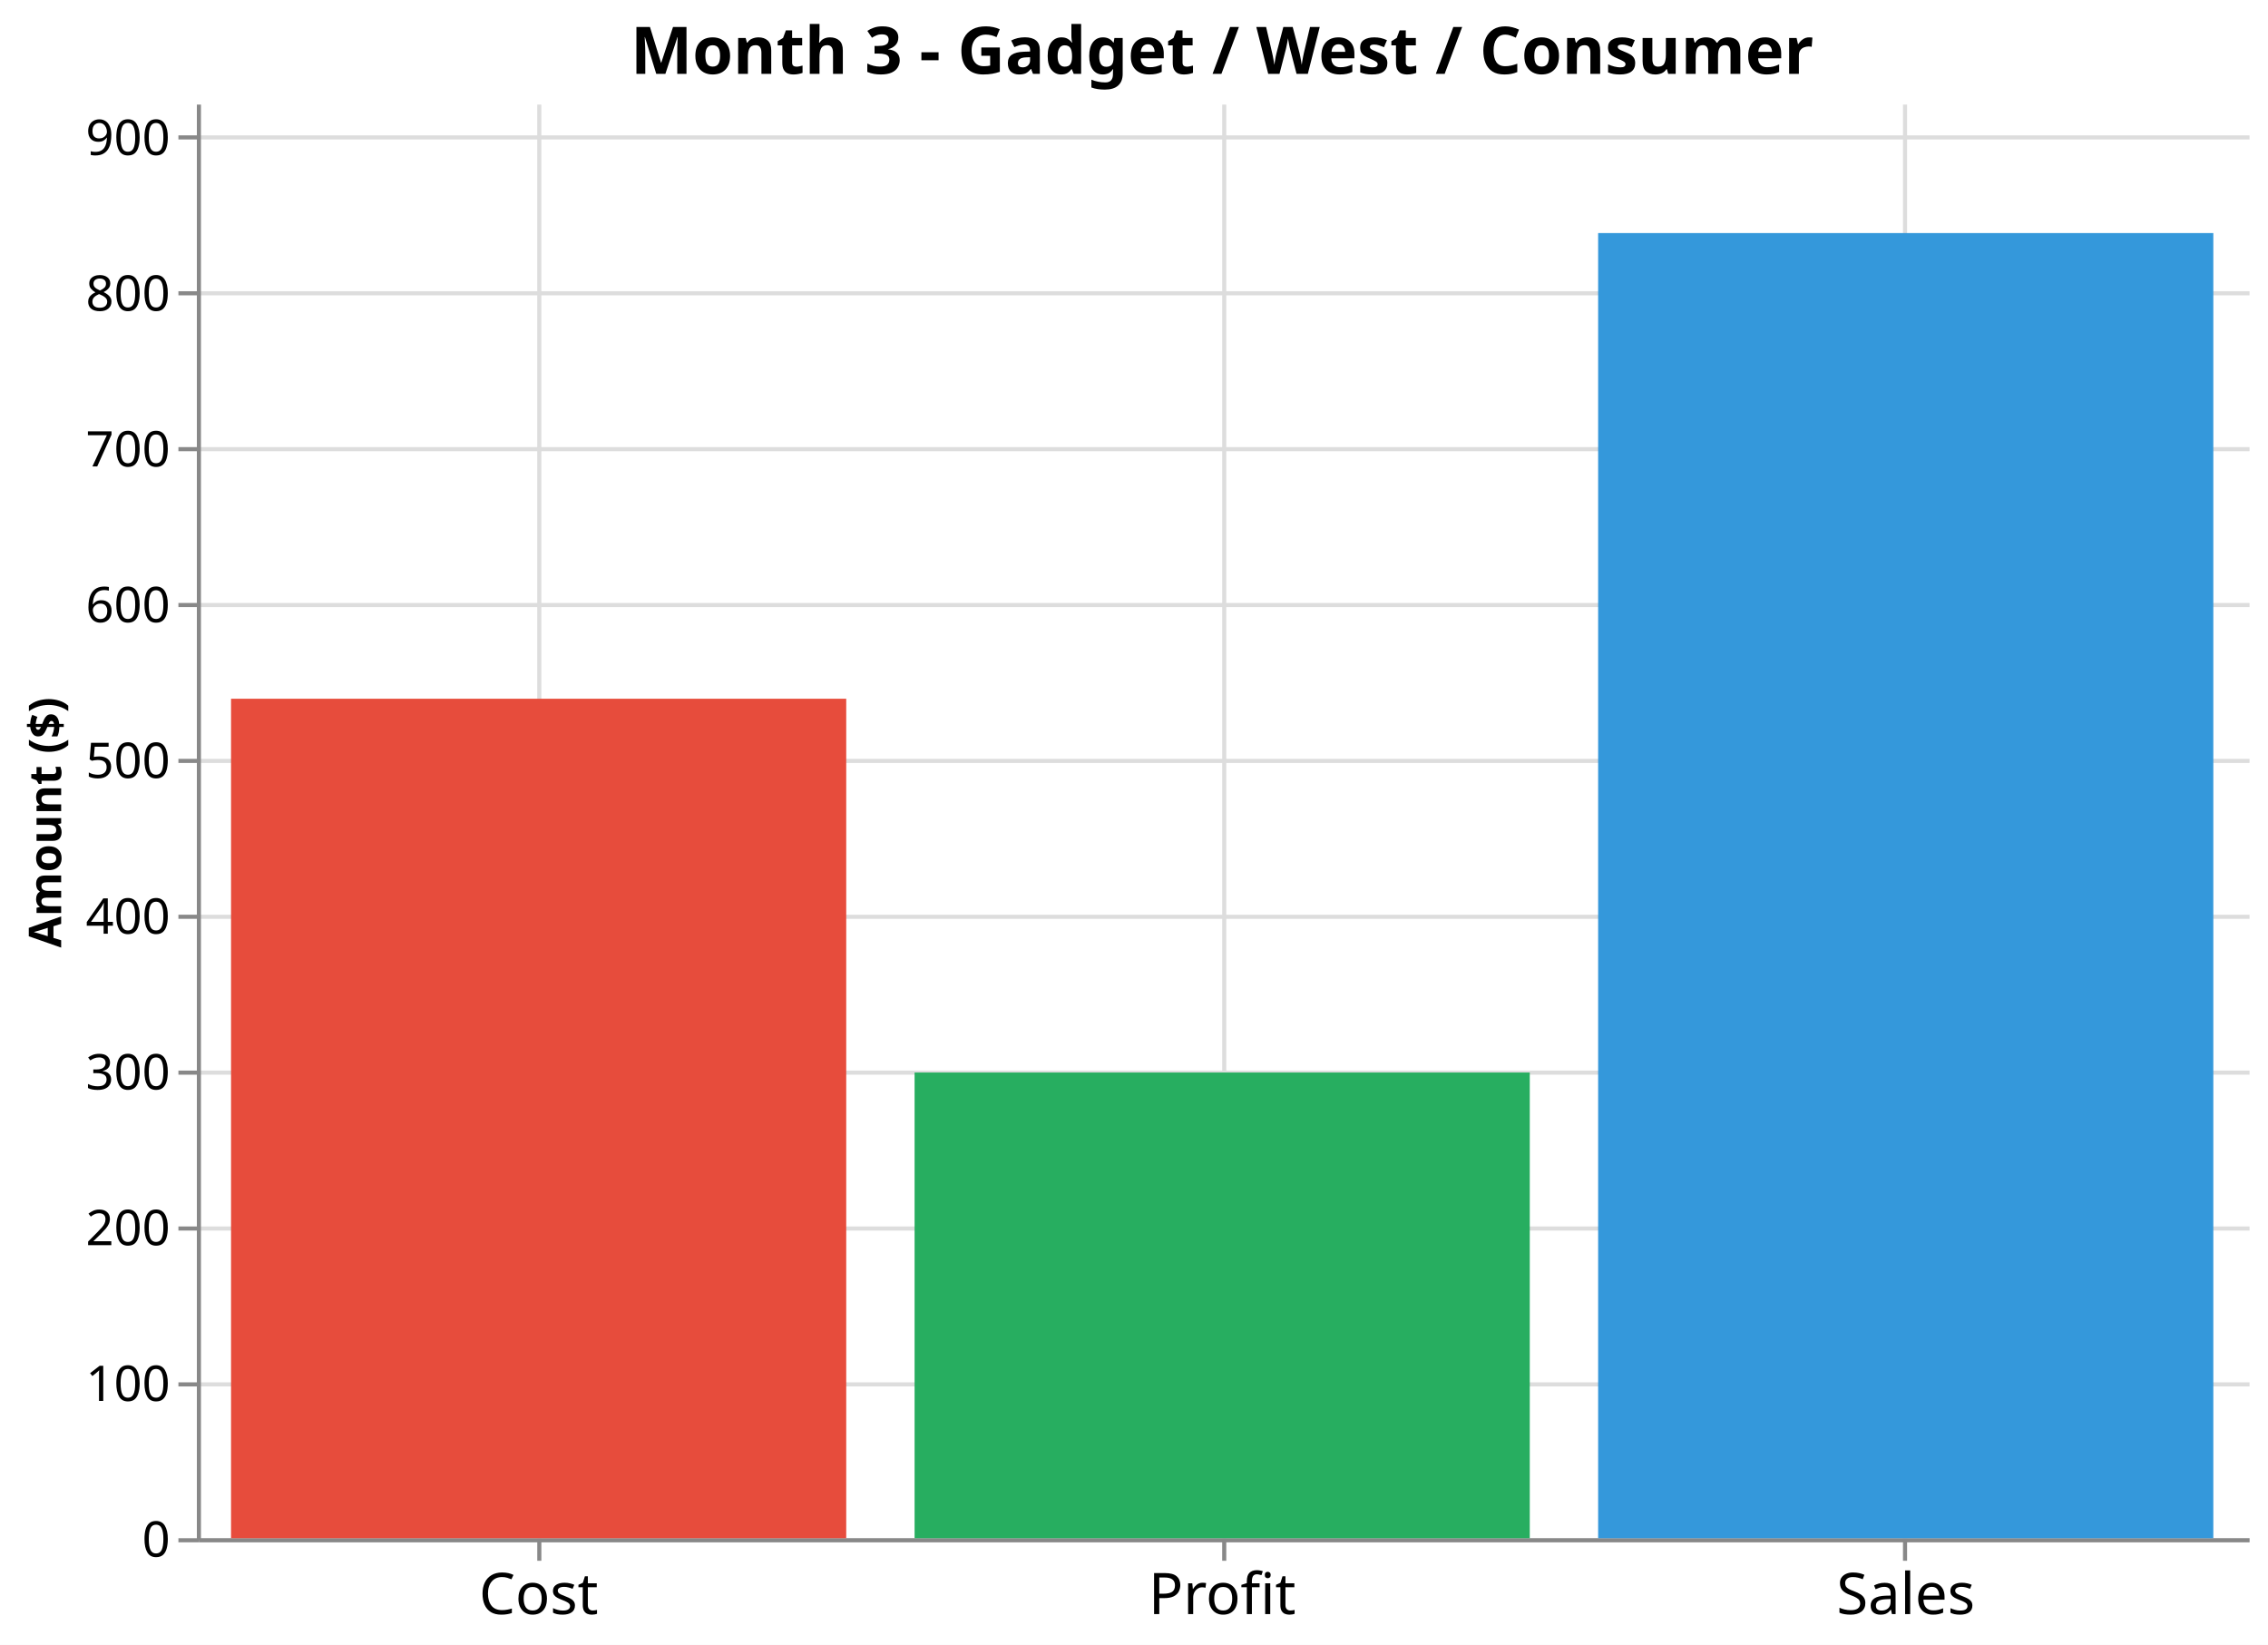
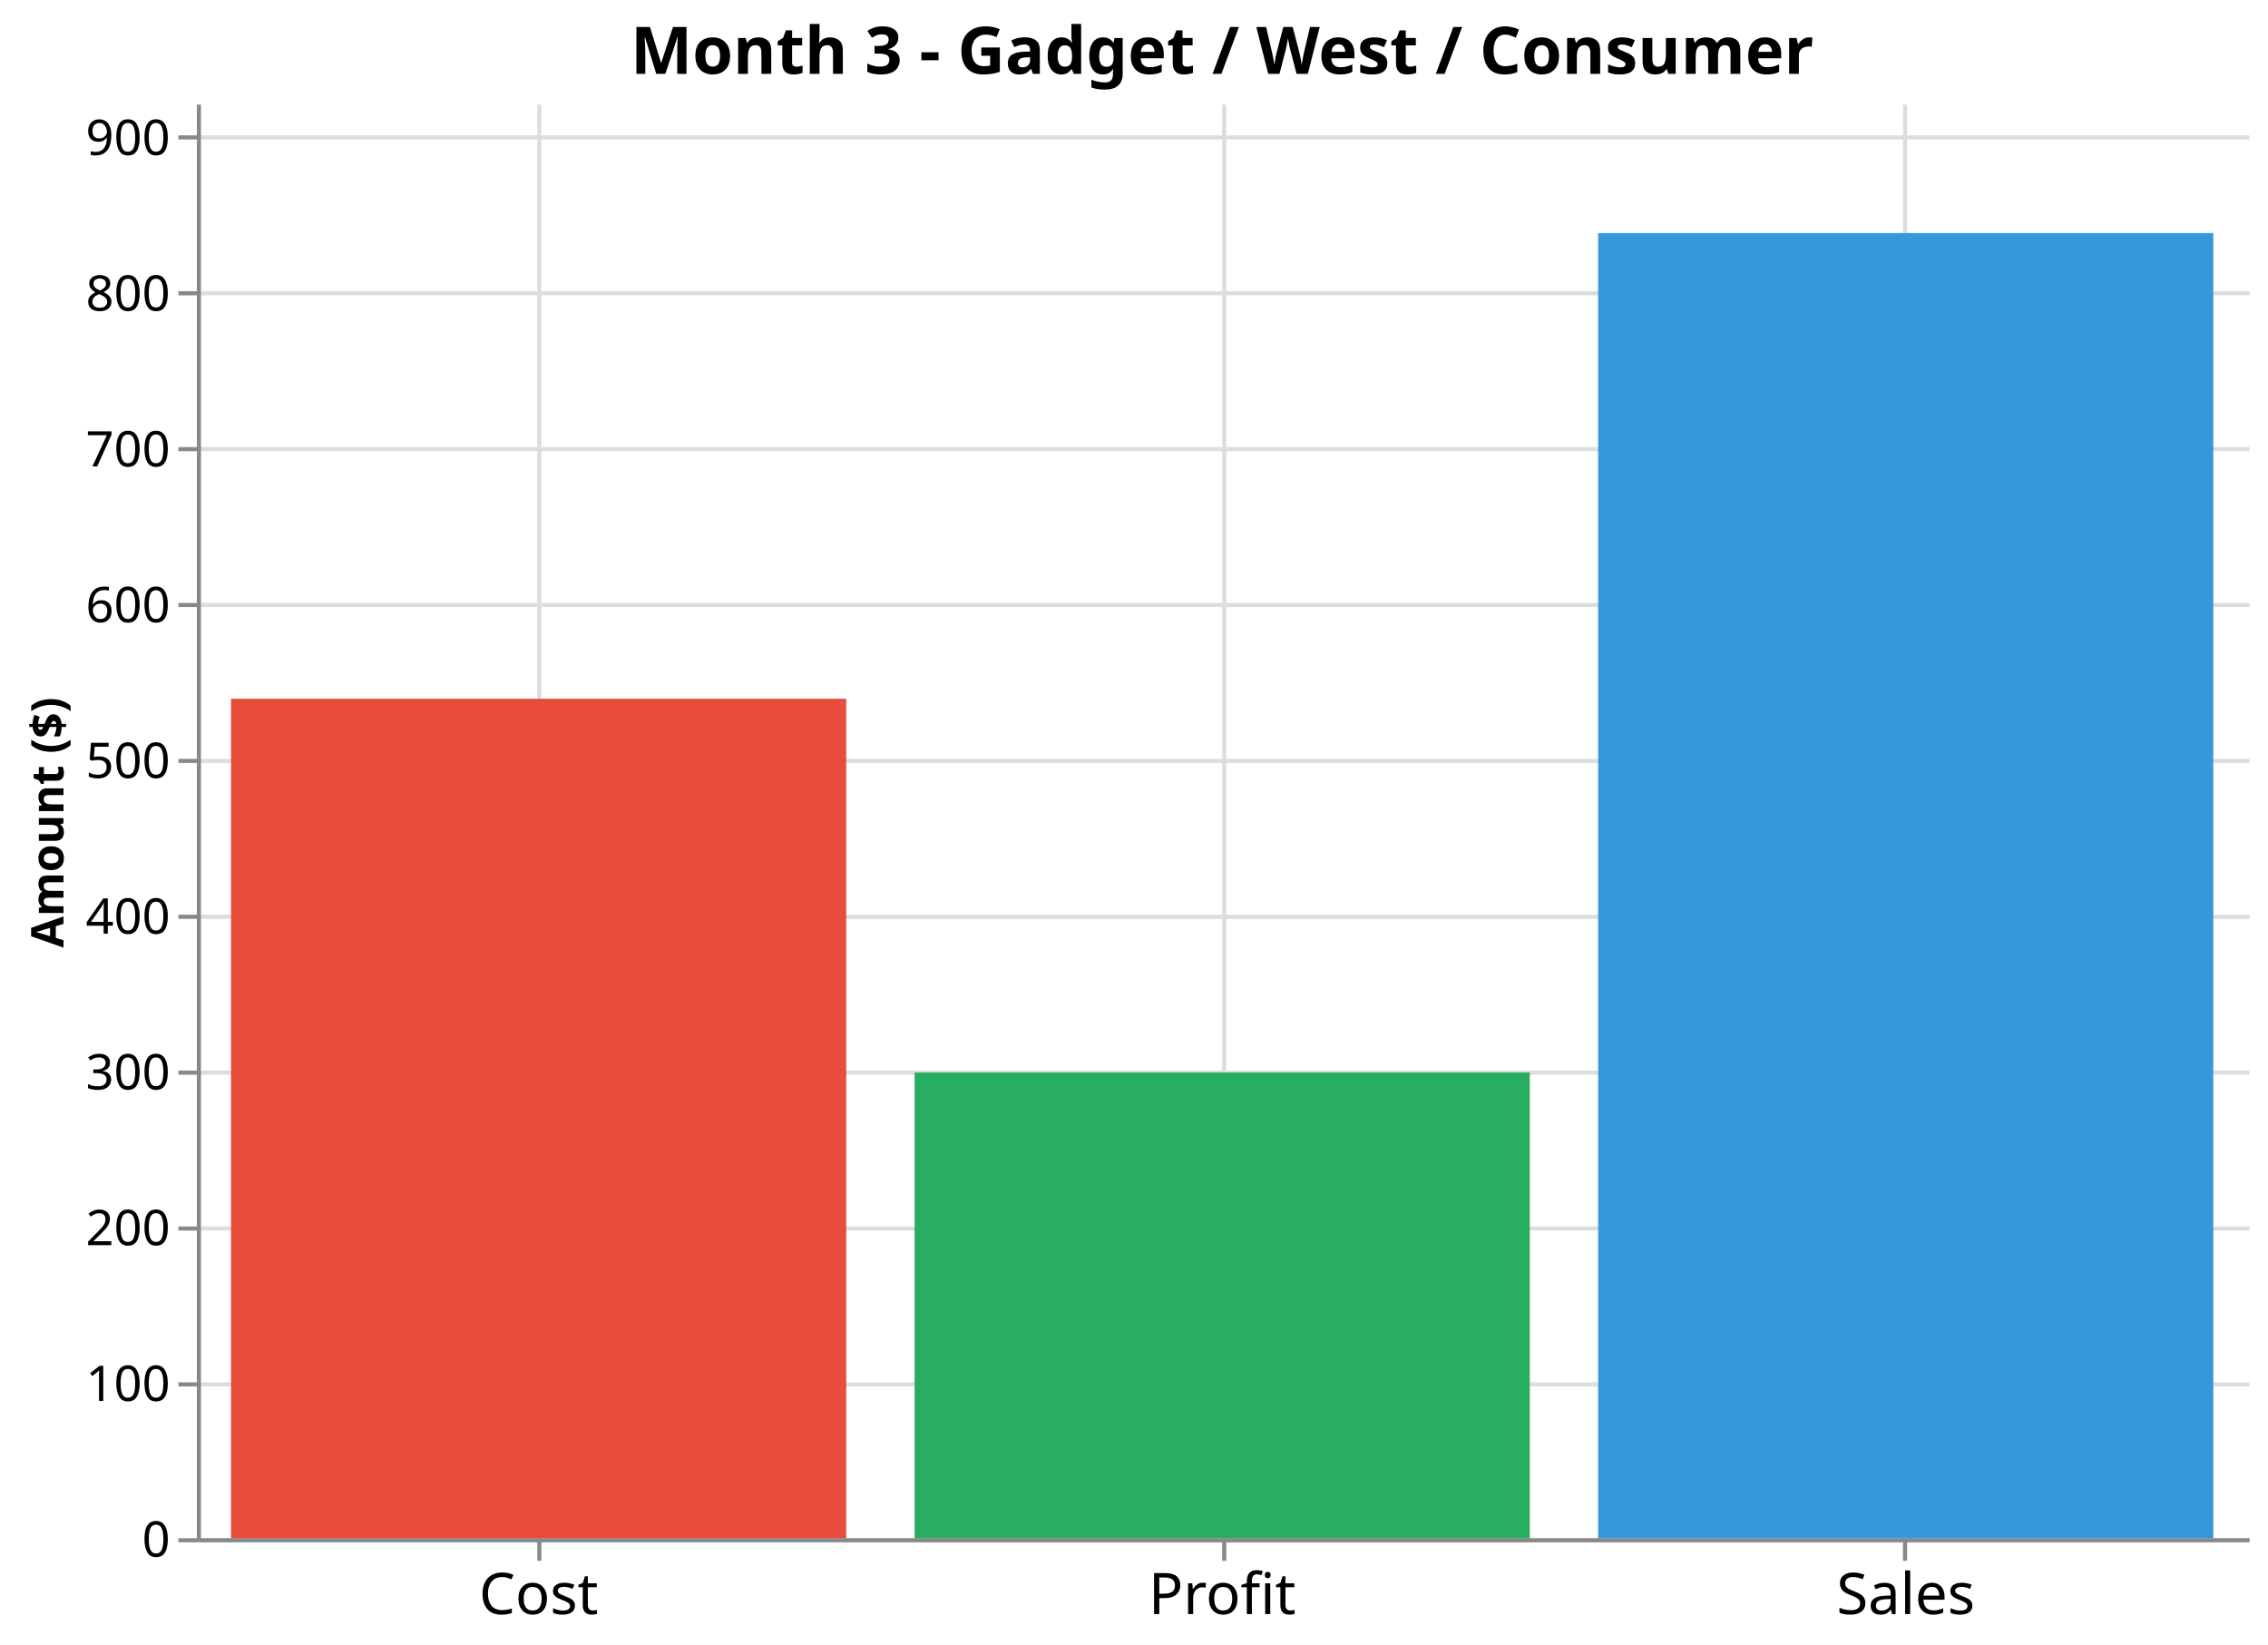
<svg xmlns="http://www.w3.org/2000/svg" version="1.1" class="marks" width="553" height="401" viewBox="0 0 553 401">
  <rect width="553" height="401" fill="white" />
  <g fill="none" stroke-miterlimit="10" transform="translate(48,25)">
    <g class="mark-group role-frame root" role="graphics-object" aria-roledescription="group mark container">
      <g transform="translate(0,0)">
        <path class="background" aria-hidden="true" d="M0,0h500v350h-500Z" />
        <g>
          <g class="mark-group role-axis" aria-hidden="true">
            <g transform="translate(0.5,350.5)">
              <path class="background" aria-hidden="true" d="M0,0h0v0h0Z" pointer-events="none" />
              <g>
                <g class="mark-rule role-axis-grid" pointer-events="none">
                  <line transform="translate(83,-350)" x2="0" y2="350" stroke="#ddd" stroke-width="1" opacity="1" />
                  <line transform="translate(250,-350)" x2="0" y2="350" stroke="#ddd" stroke-width="1" opacity="1" />
                  <line transform="translate(416,-350)" x2="0" y2="350" stroke="#ddd" stroke-width="1" opacity="1" />
                </g>
              </g>
              <path class="foreground" aria-hidden="true" d="" pointer-events="none" display="none" />
            </g>
          </g>
          <g class="mark-group role-axis" aria-hidden="true">
            <g transform="translate(0.5,0.5)">
              <path class="background" aria-hidden="true" d="M0,0h0v0h0Z" pointer-events="none" />
              <g>
                <g class="mark-rule role-axis-grid" pointer-events="none">
                  <line transform="translate(0,350)" x2="500" y2="0" stroke="#ddd" stroke-width="1" opacity="1" />
                  <line transform="translate(0,312)" x2="500" y2="0" stroke="#ddd" stroke-width="1" opacity="1" />
                  <line transform="translate(0,274)" x2="500" y2="0" stroke="#ddd" stroke-width="1" opacity="1" />
                  <line transform="translate(0,236)" x2="500" y2="0" stroke="#ddd" stroke-width="1" opacity="1" />
                  <line transform="translate(0,198)" x2="500" y2="0" stroke="#ddd" stroke-width="1" opacity="1" />
                  <line transform="translate(0,160)" x2="500" y2="0" stroke="#ddd" stroke-width="1" opacity="1" />
                  <line transform="translate(0,122)" x2="500" y2="0" stroke="#ddd" stroke-width="1" opacity="1" />
                  <line transform="translate(0,84)" x2="500" y2="0" stroke="#ddd" stroke-width="1" opacity="1" />
                  <line transform="translate(0,46)" x2="500" y2="0" stroke="#ddd" stroke-width="1" opacity="1" />
                  <line transform="translate(0,8)" x2="500" y2="0" stroke="#ddd" stroke-width="1" opacity="1" />
                </g>
              </g>
              <path class="foreground" aria-hidden="true" d="" pointer-events="none" display="none" />
            </g>
          </g>
          <g class="mark-group role-axis" role="graphics-symbol" aria-roledescription="axis" aria-label="X-axis for a discrete scale with 3 values: Cost, Profit, Sales">
            <g transform="translate(0.5,350.5)">
              <path class="background" aria-hidden="true" d="M0,0h0v0h0Z" pointer-events="none" />
              <g>
                <g class="mark-rule role-axis-tick" pointer-events="none">
                  <line transform="translate(83,0)" x2="0" y2="5" stroke="#888" stroke-width="1" opacity="1" />
                  <line transform="translate(250,0)" x2="0" y2="5" stroke="#888" stroke-width="1" opacity="1" />
                  <line transform="translate(416,0)" x2="0" y2="5" stroke="#888" stroke-width="1" opacity="1" />
                </g>
                <g class="mark-text role-axis-label" pointer-events="none">
                  <text text-anchor="middle" transform="translate(82.83333,18)" font-family="sans-serif" font-size="14px" fill="#000" opacity="1">Cost</text>
                  <text text-anchor="middle" transform="translate(249.5,18)" font-family="sans-serif" font-size="14px" fill="#000" opacity="1">Profit</text>
                  <text text-anchor="middle" transform="translate(416.1667,18)" font-family="sans-serif" font-size="14px" fill="#000" opacity="1">Sales</text>
                </g>
                <g class="mark-rule role-axis-domain" pointer-events="none">
                  <line transform="translate(0,0)" x2="500" y2="0" stroke="#888" stroke-width="1" opacity="1" />
                </g>
              </g>
              <path class="foreground" aria-hidden="true" d="" pointer-events="none" display="none" />
            </g>
          </g>
          <g class="mark-group role-axis" role="graphics-symbol" aria-roledescription="axis" aria-label="Y-axis titled 'Amount ($)' for a linear scale with values from 0 to 922">
            <g transform="translate(0.5,0.5)">
              <path class="background" aria-hidden="true" d="M0,0h0v0h0Z" pointer-events="none" />
              <g>
                <g class="mark-rule role-axis-tick" pointer-events="none">
                  <line transform="translate(0,350)" x2="-5" y2="0" stroke="#888" stroke-width="1" opacity="1" />
                  <line transform="translate(0,312)" x2="-5" y2="0" stroke="#888" stroke-width="1" opacity="1" />
                  <line transform="translate(0,274)" x2="-5" y2="0" stroke="#888" stroke-width="1" opacity="1" />
                  <line transform="translate(0,236)" x2="-5" y2="0" stroke="#888" stroke-width="1" opacity="1" />
                  <line transform="translate(0,198)" x2="-5" y2="0" stroke="#888" stroke-width="1" opacity="1" />
                  <line transform="translate(0,160)" x2="-5" y2="0" stroke="#888" stroke-width="1" opacity="1" />
                  <line transform="translate(0,122)" x2="-5" y2="0" stroke="#888" stroke-width="1" opacity="1" />
                  <line transform="translate(0,84)" x2="-5" y2="0" stroke="#888" stroke-width="1" opacity="1" />
                  <line transform="translate(0,46)" x2="-5" y2="0" stroke="#888" stroke-width="1" opacity="1" />
                  <line transform="translate(0,8)" x2="-5" y2="0" stroke="#888" stroke-width="1" opacity="1" />
                </g>
                <g class="mark-text role-axis-label" pointer-events="none">
                  <text text-anchor="end" transform="translate(-7,354)" font-family="sans-serif" font-size="12px" fill="#000" opacity="1">0</text>
                  <text text-anchor="end" transform="translate(-7,316.0308)" font-family="sans-serif" font-size="12px" fill="#000" opacity="1">100</text>
                  <text text-anchor="end" transform="translate(-7,278.0616)" font-family="sans-serif" font-size="12px" fill="#000" opacity="1">200</text>
                  <text text-anchor="end" transform="translate(-7,240.0924)" font-family="sans-serif" font-size="12px" fill="#000" opacity="1">300</text>
                  <text text-anchor="end" transform="translate(-7,202.1232)" font-family="sans-serif" font-size="12px" fill="#000" opacity="1">400</text>
                  <text text-anchor="end" transform="translate(-7,164.154)" font-family="sans-serif" font-size="12px" fill="#000" opacity="1">500</text>
                  <text text-anchor="end" transform="translate(-7,126.1849)" font-family="sans-serif" font-size="12px" fill="#000" opacity="1">600</text>
                  <text text-anchor="end" transform="translate(-7,88.21567)" font-family="sans-serif" font-size="12px" fill="#000" opacity="1">700</text>
                  <text text-anchor="end" transform="translate(-7,50.24647)" font-family="sans-serif" font-size="12px" fill="#000" opacity="1">800</text>
                  <text text-anchor="end" transform="translate(-7,12.27728)" font-family="sans-serif" font-size="12px" fill="#000" opacity="1">900</text>
                </g>
                <g class="mark-rule role-axis-domain" pointer-events="none">
                  <line transform="translate(0,350)" x2="0" y2="-350" stroke="#888" stroke-width="1" opacity="1" />
                </g>
                <g class="mark-text role-axis-title" pointer-events="none">
-                   <text text-anchor="middle" transform="translate(-31.58984,175) rotate(-90) translate(0,-2)" font-family="sans-serif" font-size="11px" font-weight="bold" fill="#000" opacity="1">Amount ($)</text>
+                   <text text-anchor="middle" transform="translate(-31.02148,175) rotate(-90) translate(0,-2)" font-family="sans-serif" font-size="11px" font-weight="bold" fill="#000" opacity="1">Amount ($)</text>
                </g>
              </g>
              <path class="foreground" aria-hidden="true" d="" pointer-events="none" display="none" />
            </g>
          </g>
          <g class="mark-rect role-mark marks" role="graphics-object" aria-roledescription="rect mark container">
            <path aria-label="Metric: Cost; Amount: 539; Color: #e74c3c" role="graphics-symbol" aria-roledescription="bar" d="M8.333,145.346h150v204.654h-150Z" fill="#e74c3c" />
            <path aria-label="Metric: Profit; Amount: 299; Color: #27ae60" role="graphics-symbol" aria-roledescription="bar" d="M175,236.472h150v113.528h-150Z" fill="#27ae60" />
            <path aria-label="Metric: Sales; Amount: 838; Color: #3498db" role="graphics-symbol" aria-roledescription="bar" d="M341.667,31.818h150v318.182h-150Z" fill="#3498db" />
          </g>
          <g class="mark-group role-title">
            <g transform="translate(250,-20)">
              <path class="background" aria-hidden="true" d="M0,0h0v0h0Z" pointer-events="none" />
              <g>
                <g class="mark-text role-title-text" role="graphics-symbol" aria-roledescription="title" aria-label="Title text 'Month 3 - Gadget / West / Consumer'" pointer-events="none">
                  <text text-anchor="middle" transform="translate(0,13)" font-family="sans-serif" font-size="16px" font-weight="bold" fill="#000" opacity="1">Month 3 - Gadget / West / Consumer</text>
                </g>
              </g>
              <path class="foreground" aria-hidden="true" d="" pointer-events="none" display="none" />
            </g>
          </g>
        </g>
        <path class="foreground" aria-hidden="true" d="" display="none" />
      </g>
    </g>
  </g>
</svg>
